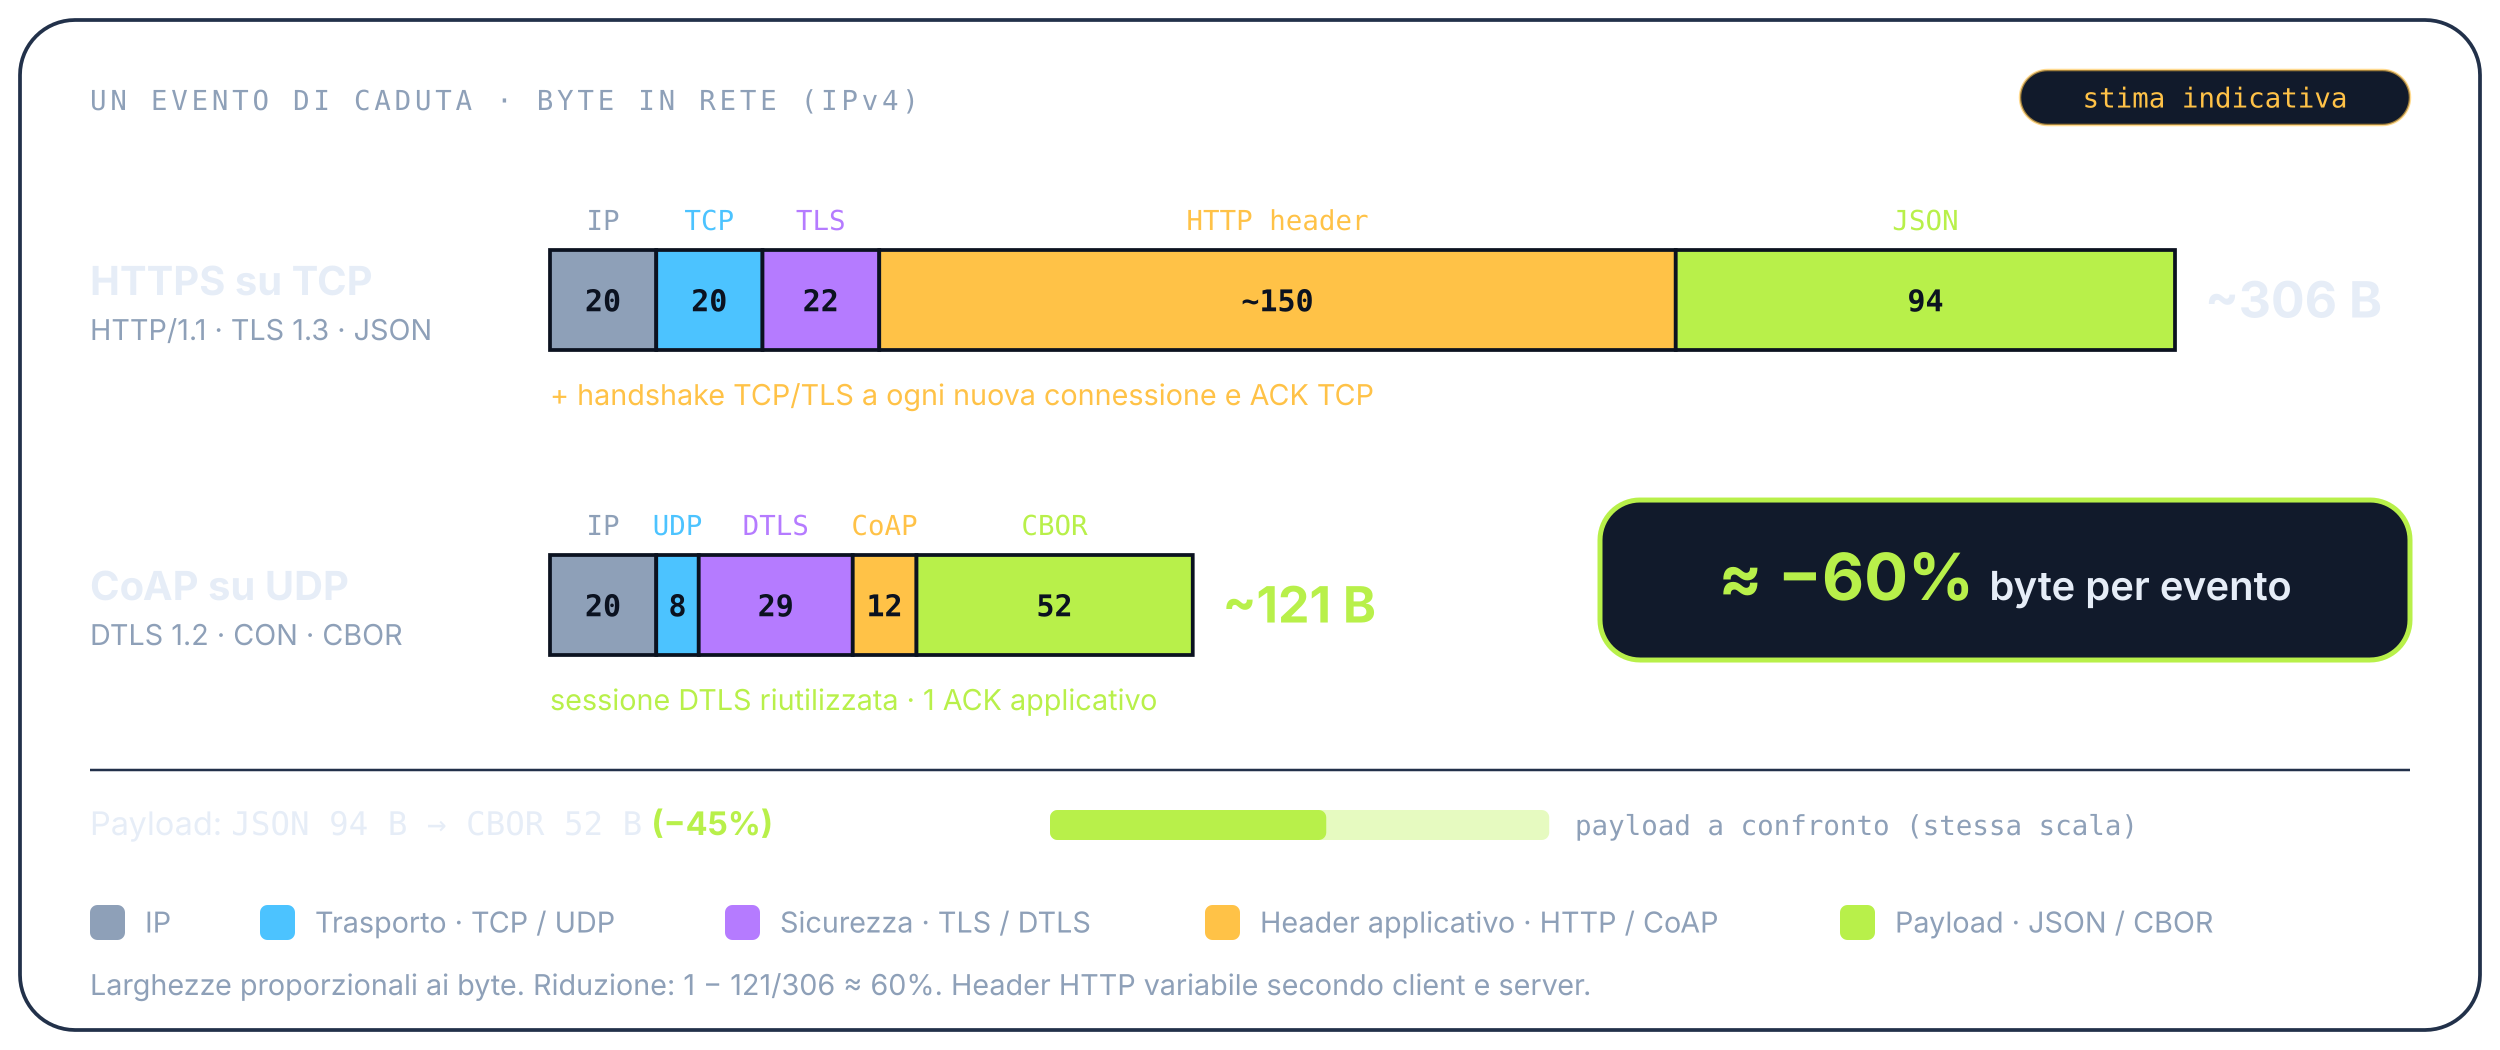
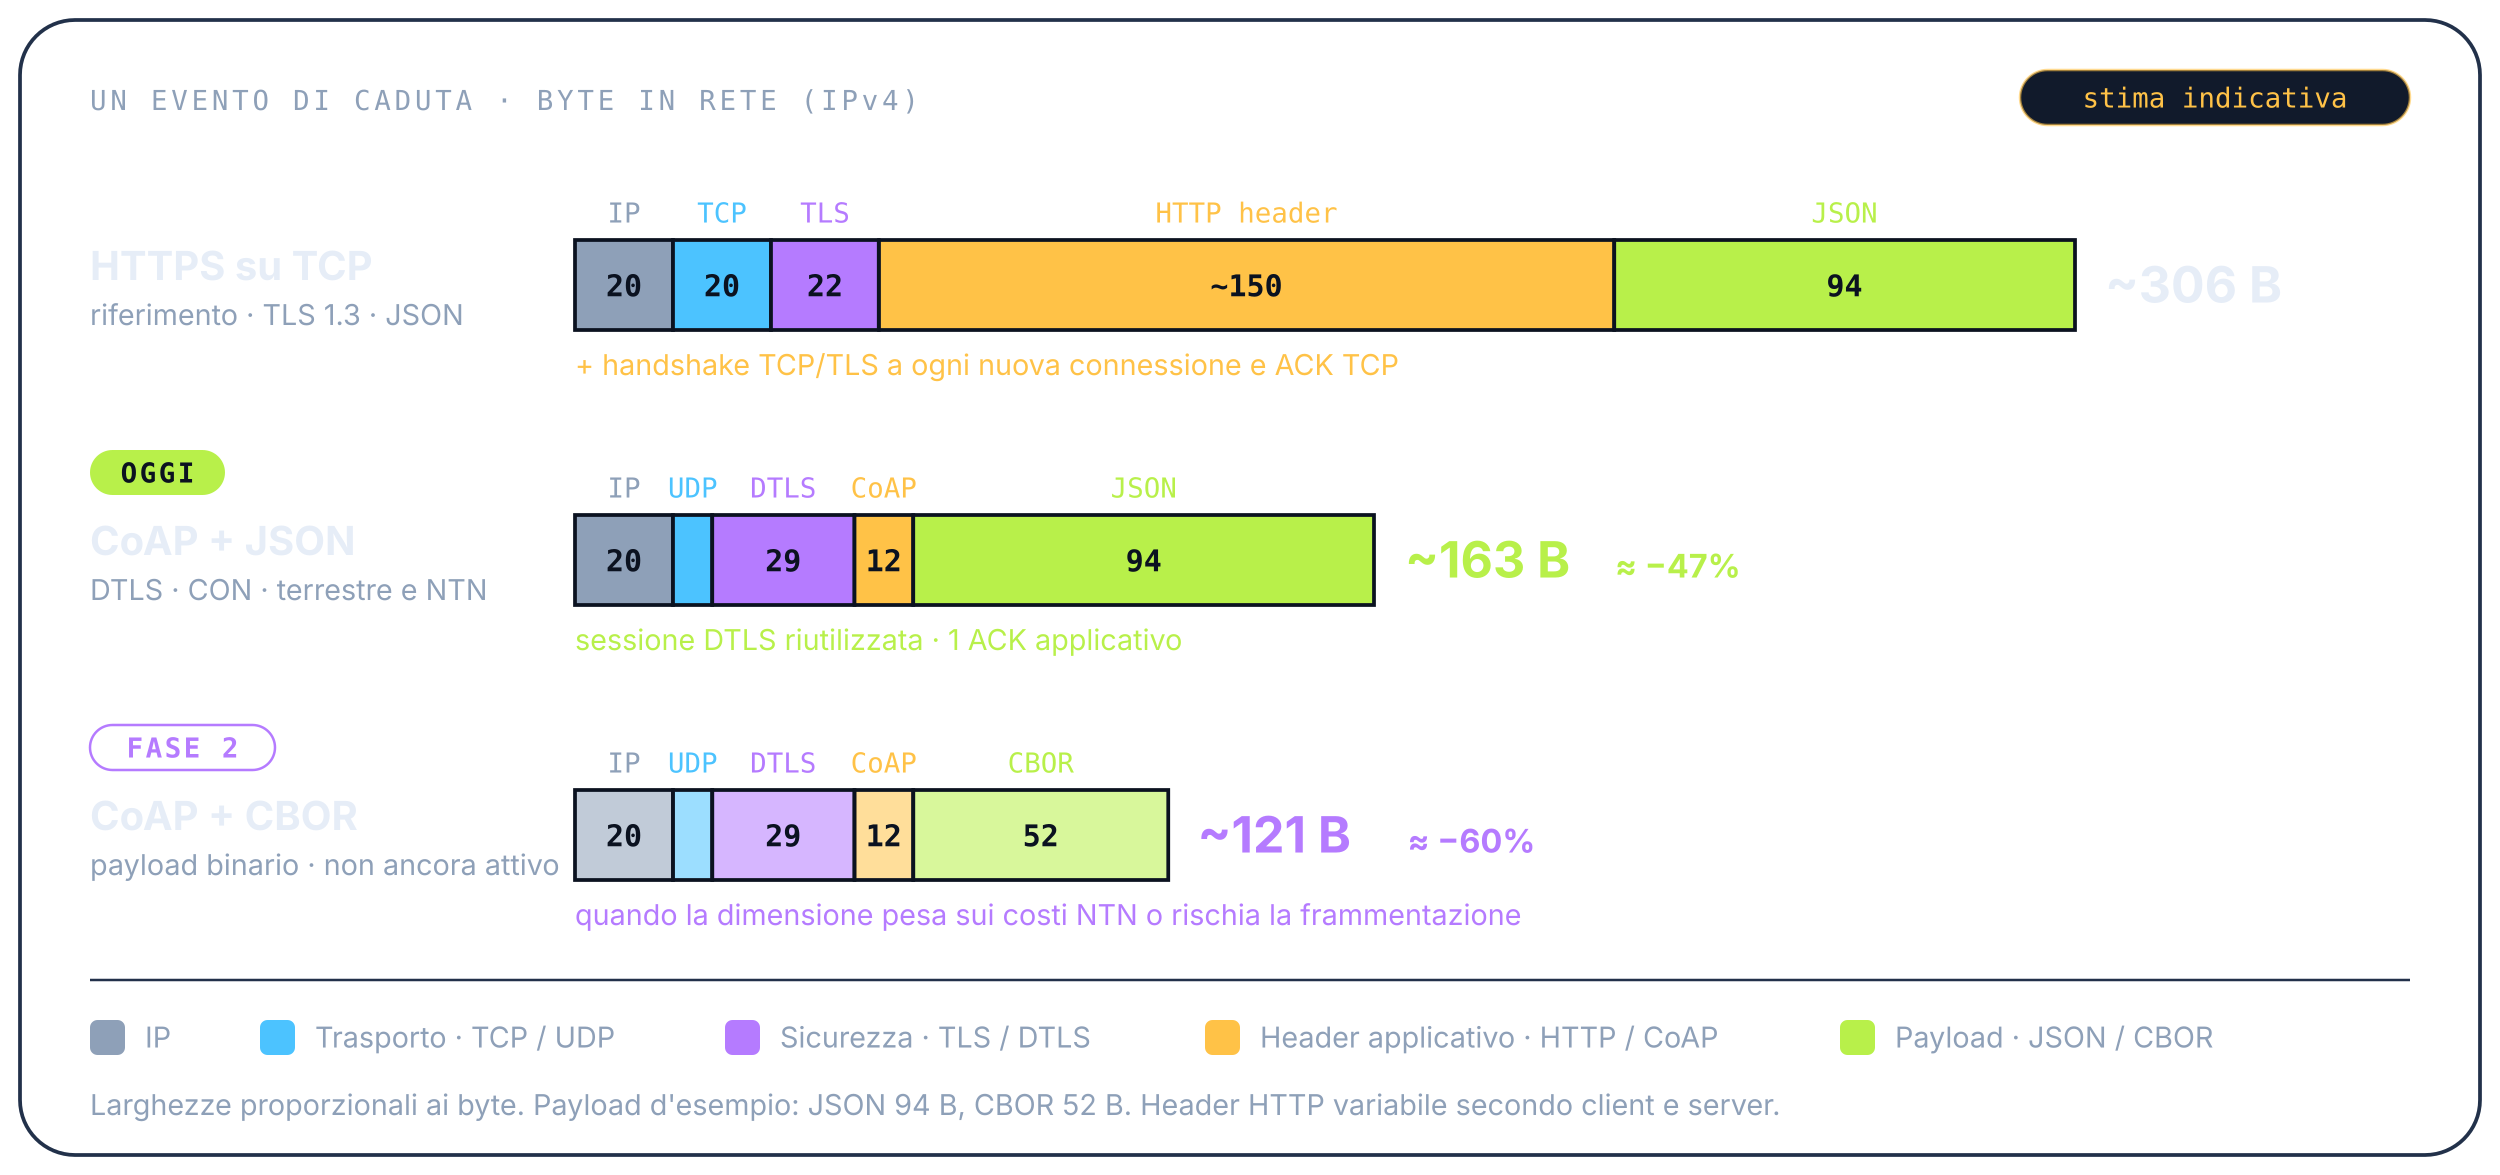
- <svg xmlns="http://www.w3.org/2000/svg" viewBox="0 0 1000 420" role="img" aria-labelledby="pc-title pc-desc">
+ <svg xmlns="http://www.w3.org/2000/svg" viewBox="0 0 1000 470" role="img" aria-labelledby="pc-title pc-desc">
  <style>
  .pc-k{font-family:"JetBrains Mono",monospace;font-size:11px;letter-spacing:1.5px;fill:#8EA0B8}
  .pc-h{font-family:"Space Grotesk",Inter,sans-serif;font-weight:700;font-size:16px;fill:#E6EDF7}
  .pc-t{font-family:Inter,"Space Grotesk",sans-serif;font-size:13px;fill:#E6EDF7}
  .pc-s{font-family:Inter,"Space Grotesk",sans-serif;font-size:11.5px;fill:#8EA0B8}
  .pc-m{font-family:"JetBrains Mono",monospace;font-size:11px;fill:#8EA0B8}
  .pc-b{font-family:"JetBrains Mono",monospace;font-size:12px;font-weight:700;fill:#0B1220}
  .pc-tot{font-family:"Space Grotesk",Inter,sans-serif;font-weight:700;font-size:20px;fill:#E6EDF7}
+   .pc-tag{font-family:"JetBrains Mono",monospace;font-size:11px;font-weight:700;letter-spacing:1px}
  .pc-grow{transform-box:fill-box;transform-origin:left center;animation:pc-g 1.2s ease-out both}
-   .pc-grow2{animation-delay:.4s}
+   .pc-d2{animation-delay:.35s}.pc-d3{animation-delay:.7s}
  @keyframes pc-g{from{transform:scaleX(0)}to{transform:scaleX(1)}}
-   .pc-pulse{animation:pc-p 2.6s ease-in-out infinite}
-   @keyframes pc-p{0%,100%{stroke-opacity:.45}50%{stroke-opacity:1}}
-   @media (prefers-reduced-motion:reduce){.pc-grow,.pc-pulse{animation:none}}
+   @media (prefers-reduced-motion:reduce){.pc-grow{animation:none}}
</style>
-   <rect x="8" y="8" width="984" height="404" rx="22" fill="none" stroke="#22314A" stroke-width="1.5" />
+   <rect x="8" y="8" width="984" height="454" rx="22" fill="none" stroke="#22314A" stroke-width="1.5" />
  <text x="36" y="44" class="pc-k">UN EVENTO DI CADUTA · BYTE IN RETE (IPv4)</text>
  <rect x="808" y="28" width="156" height="22" rx="11" fill="#111A2B" stroke="#FFC247" stroke-opacity=".6" />
  <text x="886" y="43" class="pc-m" text-anchor="middle" style="fill:#FFC247">stima indicativa</text>
-   <text x="36" y="118" class="pc-h">HTTPS su TCP</text>
-   <text x="36" y="136" class="pc-s">HTTP/1.1 · TLS 1.3 · JSON</text>
+   <text x="36" y="112" class="pc-h">HTTPS su TCP</text>
+   <text x="36" y="130" class="pc-s">riferimento · TLS 1.3 · JSON</text>
  <g class="pc-grow">
-     <rect x="220.0" y="100" width="42.5" height="40" fill="#8EA0B8" stroke="#0B1220" stroke-width="1.5" />
-     <text x="241.2" y="92" class="pc-m" text-anchor="middle" style="fill:#8EA0B8">IP</text>
-     <text x="241.2" y="124.5" class="pc-b" text-anchor="middle">20</text>
-     <rect x="262.5" y="100" width="42.5" height="40" fill="#4CC3FF" stroke="#0B1220" stroke-width="1.5" />
-     <text x="283.7" y="92" class="pc-m" text-anchor="middle" style="fill:#4CC3FF">TCP</text>
-     <text x="283.7" y="124.5" class="pc-b" text-anchor="middle">20</text>
-     <rect x="305.0" y="100" width="46.7" height="40" fill="#B57BFF" stroke="#0B1220" stroke-width="1.5" />
-     <text x="328.3" y="92" class="pc-m" text-anchor="middle" style="fill:#B57BFF">TLS</text>
-     <text x="328.3" y="124.5" class="pc-b" text-anchor="middle">22</text>
-     <rect x="351.7" y="100" width="318.6" height="40" fill="#FFC247" stroke="#0B1220" stroke-width="1.5" />
-     <text x="511.0" y="92" class="pc-m" text-anchor="middle" style="fill:#FFC247">HTTP header</text>
-     <text x="511.0" y="124.5" class="pc-b" text-anchor="middle">~150</text>
-     <rect x="670.3" y="100" width="199.7" height="40" fill="#B8F04A" stroke="#0B1220" stroke-width="1.5" />
-     <text x="770.2" y="92" class="pc-m" text-anchor="middle" style="fill:#B8F04A">JSON</text>
-     <text x="770.2" y="124.5" class="pc-b" text-anchor="middle">94</text>
+     <rect x="230.0" y="96" width="39.2" height="36" fill="#8EA0B8" stroke="#0B1220" stroke-width="1.5" />
+     <text x="249.6" y="89" class="pc-m" text-anchor="middle" style="fill:#8EA0B8">IP</text>
+     <text x="249.6" y="118.5" class="pc-b" text-anchor="middle">20</text>
+     <rect x="269.2" y="96" width="39.2" height="36" fill="#4CC3FF" stroke="#0B1220" stroke-width="1.5" />
+     <text x="288.8" y="89" class="pc-m" text-anchor="middle" style="fill:#4CC3FF">TCP</text>
+     <text x="288.8" y="118.5" class="pc-b" text-anchor="middle">20</text>
+     <rect x="308.4" y="96" width="43.1" height="36" fill="#B57BFF" stroke="#0B1220" stroke-width="1.5" />
+     <text x="330.0" y="89" class="pc-m" text-anchor="middle" style="fill:#B57BFF">TLS</text>
+     <text x="330.0" y="118.5" class="pc-b" text-anchor="middle">22</text>
+     <rect x="351.6" y="96" width="294.1" height="36" fill="#FFC247" stroke="#0B1220" stroke-width="1.5" />
+     <text x="498.6" y="89" class="pc-m" text-anchor="middle" style="fill:#FFC247">HTTP header</text>
+     <text x="498.6" y="118.5" class="pc-b" text-anchor="middle">~150</text>
+     <rect x="645.7" y="96" width="184.3" height="36" fill="#B8F04A" stroke="#0B1220" stroke-width="1.5" />
+     <text x="737.8" y="89" class="pc-m" text-anchor="middle" style="fill:#B8F04A">JSON</text>
+     <text x="737.8" y="118.5" class="pc-b" text-anchor="middle">94</text>
  </g>
-   <text x="882" y="127" class="pc-tot">~306 B</text>
-   <text x="220" y="162" class="pc-s" style="fill:#FFC247">+ handshake TCP/TLS a ogni nuova connessione e ACK TCP</text>
-   <text x="36" y="240" class="pc-h">CoAP su UDP</text>
-   <text x="36" y="258" class="pc-s">DTLS 1.2 · CON · CBOR</text>
-   <g class="pc-grow pc-grow2">
-     <rect x="220.0" y="222" width="42.5" height="40" fill="#8EA0B8" stroke="#0B1220" stroke-width="1.5" />
-     <text x="241.2" y="214" class="pc-m" text-anchor="middle" style="fill:#8EA0B8">IP</text>
-     <text x="241.2" y="246.5" class="pc-b" text-anchor="middle">20</text>
-     <rect x="262.5" y="222" width="17.0" height="40" fill="#4CC3FF" stroke="#0B1220" stroke-width="1.5" />
-     <text x="271.0" y="214" class="pc-m" text-anchor="middle" style="fill:#4CC3FF">UDP</text>
-     <text x="271.0" y="246.5" class="pc-b" text-anchor="middle">8</text>
-     <rect x="279.5" y="222" width="61.6" height="40" fill="#B57BFF" stroke="#0B1220" stroke-width="1.5" />
-     <text x="310.3" y="214" class="pc-m" text-anchor="middle" style="fill:#B57BFF">DTLS</text>
-     <text x="310.3" y="246.5" class="pc-b" text-anchor="middle">29</text>
-     <rect x="341.1" y="222" width="25.5" height="40" fill="#FFC247" stroke="#0B1220" stroke-width="1.5" />
-     <text x="353.8" y="214" class="pc-m" text-anchor="middle" style="fill:#FFC247">CoAP</text>
-     <text x="353.8" y="246.5" class="pc-b" text-anchor="middle">12</text>
-     <rect x="366.6" y="222" width="110.5" height="40" fill="#B8F04A" stroke="#0B1220" stroke-width="1.5" />
-     <text x="421.8" y="214" class="pc-m" text-anchor="middle" style="fill:#B8F04A">CBOR</text>
-     <text x="421.8" y="246.5" class="pc-b" text-anchor="middle">52</text>
+   <text x="842" y="121" class="pc-tot">~306 B</text>
+   <text x="230" y="150" class="pc-s" style="fill:#FFC247">+ handshake TCP/TLS a ogni nuova connessione e ACK TCP</text>
+   <rect x="36" y="180" width="54" height="18" rx="9" fill="#B8F04A" />
+   <text x="63" y="193" class="pc-tag" text-anchor="middle" style="fill:#0B1220">OGGI</text>
+   <text x="36" y="222" class="pc-h">CoAP + JSON</text>
+   <text x="36" y="240" class="pc-s">DTLS · CON · terrestre e NTN</text>
+   <g class="pc-grow pc-d2">
+     <rect x="230.0" y="206" width="39.2" height="36" fill="#8EA0B8" stroke="#0B1220" stroke-width="1.5" />
+     <text x="249.6" y="199" class="pc-m" text-anchor="middle" style="fill:#8EA0B8">IP</text>
+     <text x="249.6" y="228.5" class="pc-b" text-anchor="middle">20</text>
+     <rect x="269.2" y="206" width="15.7" height="36" fill="#4CC3FF" stroke="#0B1220" stroke-width="1.5" />
+     <text x="277.1" y="199" class="pc-m" text-anchor="middle" style="fill:#4CC3FF">UDP</text>
+     <text x="277.1" y="228.5" class="pc-b" text-anchor="middle" />
+     <rect x="284.9" y="206" width="56.9" height="36" fill="#B57BFF" stroke="#0B1220" stroke-width="1.5" />
+     <text x="313.3" y="199" class="pc-m" text-anchor="middle" style="fill:#B57BFF">DTLS</text>
+     <text x="313.3" y="228.5" class="pc-b" text-anchor="middle">29</text>
+     <rect x="341.8" y="206" width="23.5" height="36" fill="#FFC247" stroke="#0B1220" stroke-width="1.5" />
+     <text x="353.5" y="199" class="pc-m" text-anchor="middle" style="fill:#FFC247">CoAP</text>
+     <text x="353.5" y="228.5" class="pc-b" text-anchor="middle">12</text>
+     <rect x="365.3" y="206" width="184.3" height="36" fill="#B8F04A" stroke="#0B1220" stroke-width="1.5" />
+     <text x="457.5" y="199" class="pc-m" text-anchor="middle" style="fill:#B8F04A">JSON</text>
+     <text x="457.5" y="228.5" class="pc-b" text-anchor="middle">94</text>
  </g>
-   <text x="489" y="249" class="pc-tot" style="fill:#B8F04A">~121 B</text>
-   <text x="220" y="284" class="pc-s" style="fill:#B8F04A">sessione DTLS riutilizzata · 1 ACK applicativo</text>
-   <rect class="pc-pulse" x="640" y="200" width="324" height="64" rx="16" fill="#111A2B" stroke="#B8F04A" stroke-width="2" />
-   <text x="802" y="240" text-anchor="middle" style="font-family:'Space Grotesk',Inter,sans-serif;font-weight:700;font-size:26px;fill:#B8F04A">≈ −60% <tspan style="font-size:16px;fill:#E6EDF7;font-weight:600">byte per evento</tspan>
-   </text>
-   <line x1="36" y1="308" x2="964" y2="308" stroke="#22314A" />
-   <text x="36" y="334" class="pc-t">Payload: <tspan style="font-family:'JetBrains Mono',monospace">JSON 94 B → CBOR 52 B</tspan>
-     <tspan style="fill:#B8F04A;font-weight:700">(−45%)</tspan>
-   </text>
-   <rect x="420" y="324" width="199.7" height="12" rx="3" fill="#B8F04A" fill-opacity=".35" />
-   <rect x="420" y="324" width="110.5" height="12" rx="3" fill="#B8F04A" />
-   <text x="630" y="334" class="pc-m">payload a confronto (stessa scala)</text>
+   <text x="562" y="231" class="pc-tot" style="fill:#B8F04A">~163 B</text>
+   <text x="646" y="231" class="pc-t" style="fill:#B8F04A;font-weight:700">≈ −47%</text>
+   <text x="230" y="260" class="pc-s" style="fill:#B8F04A">sessione DTLS riutilizzata · 1 ACK applicativo</text>
+   <rect x="36" y="290" width="74" height="18" rx="9" fill="none" stroke="#B57BFF" />
+   <text x="73" y="303" class="pc-tag" text-anchor="middle" style="fill:#B57BFF">FASE 2</text>
+   <text x="36" y="332" class="pc-h">CoAP + CBOR</text>
+   <text x="36" y="350" class="pc-s">payload binario · non ancora attivo</text>
+   <g class="pc-grow pc-d3">
+     <rect x="230.0" y="316" width="39.2" height="36" fill="#8EA0B8" fill-opacity=".55" stroke="#0B1220" stroke-width="1.5" />
+     <text x="249.6" y="309" class="pc-m" text-anchor="middle" style="fill:#8EA0B8">IP</text>
+     <text x="249.6" y="338.5" class="pc-b" text-anchor="middle">20</text>
+     <rect x="269.2" y="316" width="15.7" height="36" fill="#4CC3FF" fill-opacity=".55" stroke="#0B1220" stroke-width="1.5" />
+     <text x="277.1" y="309" class="pc-m" text-anchor="middle" style="fill:#4CC3FF">UDP</text>
+     <text x="277.1" y="338.5" class="pc-b" text-anchor="middle" />
+     <rect x="284.9" y="316" width="56.9" height="36" fill="#B57BFF" fill-opacity=".55" stroke="#0B1220" stroke-width="1.5" />
+     <text x="313.3" y="309" class="pc-m" text-anchor="middle" style="fill:#B57BFF">DTLS</text>
+     <text x="313.3" y="338.5" class="pc-b" text-anchor="middle">29</text>
+     <rect x="341.8" y="316" width="23.5" height="36" fill="#FFC247" fill-opacity=".55" stroke="#0B1220" stroke-width="1.5" />
+     <text x="353.5" y="309" class="pc-m" text-anchor="middle" style="fill:#FFC247">CoAP</text>
+     <text x="353.5" y="338.5" class="pc-b" text-anchor="middle">12</text>
+     <rect x="365.3" y="316" width="102.0" height="36" fill="#B8F04A" fill-opacity=".55" stroke="#0B1220" stroke-width="1.5" />
+     <text x="416.3" y="309" class="pc-m" text-anchor="middle" style="fill:#B8F04A">CBOR</text>
+     <text x="416.3" y="338.5" class="pc-b" text-anchor="middle">52</text>
+   </g>
+   <text x="479" y="341" class="pc-tot" style="fill:#B57BFF">~121 B</text>
+   <text x="563" y="341" class="pc-t" style="fill:#B57BFF;font-weight:700">≈ −60%</text>
+   <text x="230" y="370" class="pc-s" style="fill:#B57BFF">quando la dimensione pesa sui costi NTN o rischia la frammentazione</text>
+   <line x1="36" y1="392" x2="964" y2="392" stroke="#22314A" />
  <g class="pc-s">
-     <rect x="36" y="362" width="14" height="14" rx="3" fill="#8EA0B8" />
-     <text x="58" y="373">IP</text>
-     <rect x="104" y="362" width="14" height="14" rx="3" fill="#4CC3FF" />
-     <text x="126" y="373">Trasporto · TCP / UDP</text>
-     <rect x="290" y="362" width="14" height="14" rx="3" fill="#B57BFF" />
-     <text x="312" y="373">Sicurezza · TLS / DTLS</text>
-     <rect x="482" y="362" width="14" height="14" rx="3" fill="#FFC247" />
-     <text x="504" y="373">Header applicativo · HTTP / CoAP</text>
-     <rect x="736" y="362" width="14" height="14" rx="3" fill="#B8F04A" />
-     <text x="758" y="373">Payload · JSON / CBOR</text>
+     <rect x="36" y="408" width="14" height="14" rx="3" fill="#8EA0B8" />
+     <text x="58" y="419">IP</text>
+     <rect x="104" y="408" width="14" height="14" rx="3" fill="#4CC3FF" />
+     <text x="126" y="419">Trasporto · TCP / UDP</text>
+     <rect x="290" y="408" width="14" height="14" rx="3" fill="#B57BFF" />
+     <text x="312" y="419">Sicurezza · TLS / DTLS</text>
+     <rect x="482" y="408" width="14" height="14" rx="3" fill="#FFC247" />
+     <text x="504" y="419">Header applicativo · HTTP / CoAP</text>
+     <rect x="736" y="408" width="14" height="14" rx="3" fill="#B8F04A" />
+     <text x="758" y="419">Payload · JSON / CBOR</text>
  </g>
-   <text x="36" y="398" class="pc-s">Larghezze proporzionali ai byte. Riduzione: 1 − 121/306 ≈ 60%. Header HTTP variabile secondo client e server.</text>
+   <text x="36" y="446" class="pc-s">Larghezze proporzionali ai byte. Payload d'esempio: JSON 94 B, CBOR 52 B. Header HTTP variabile secondo client e server.</text>
</svg>
